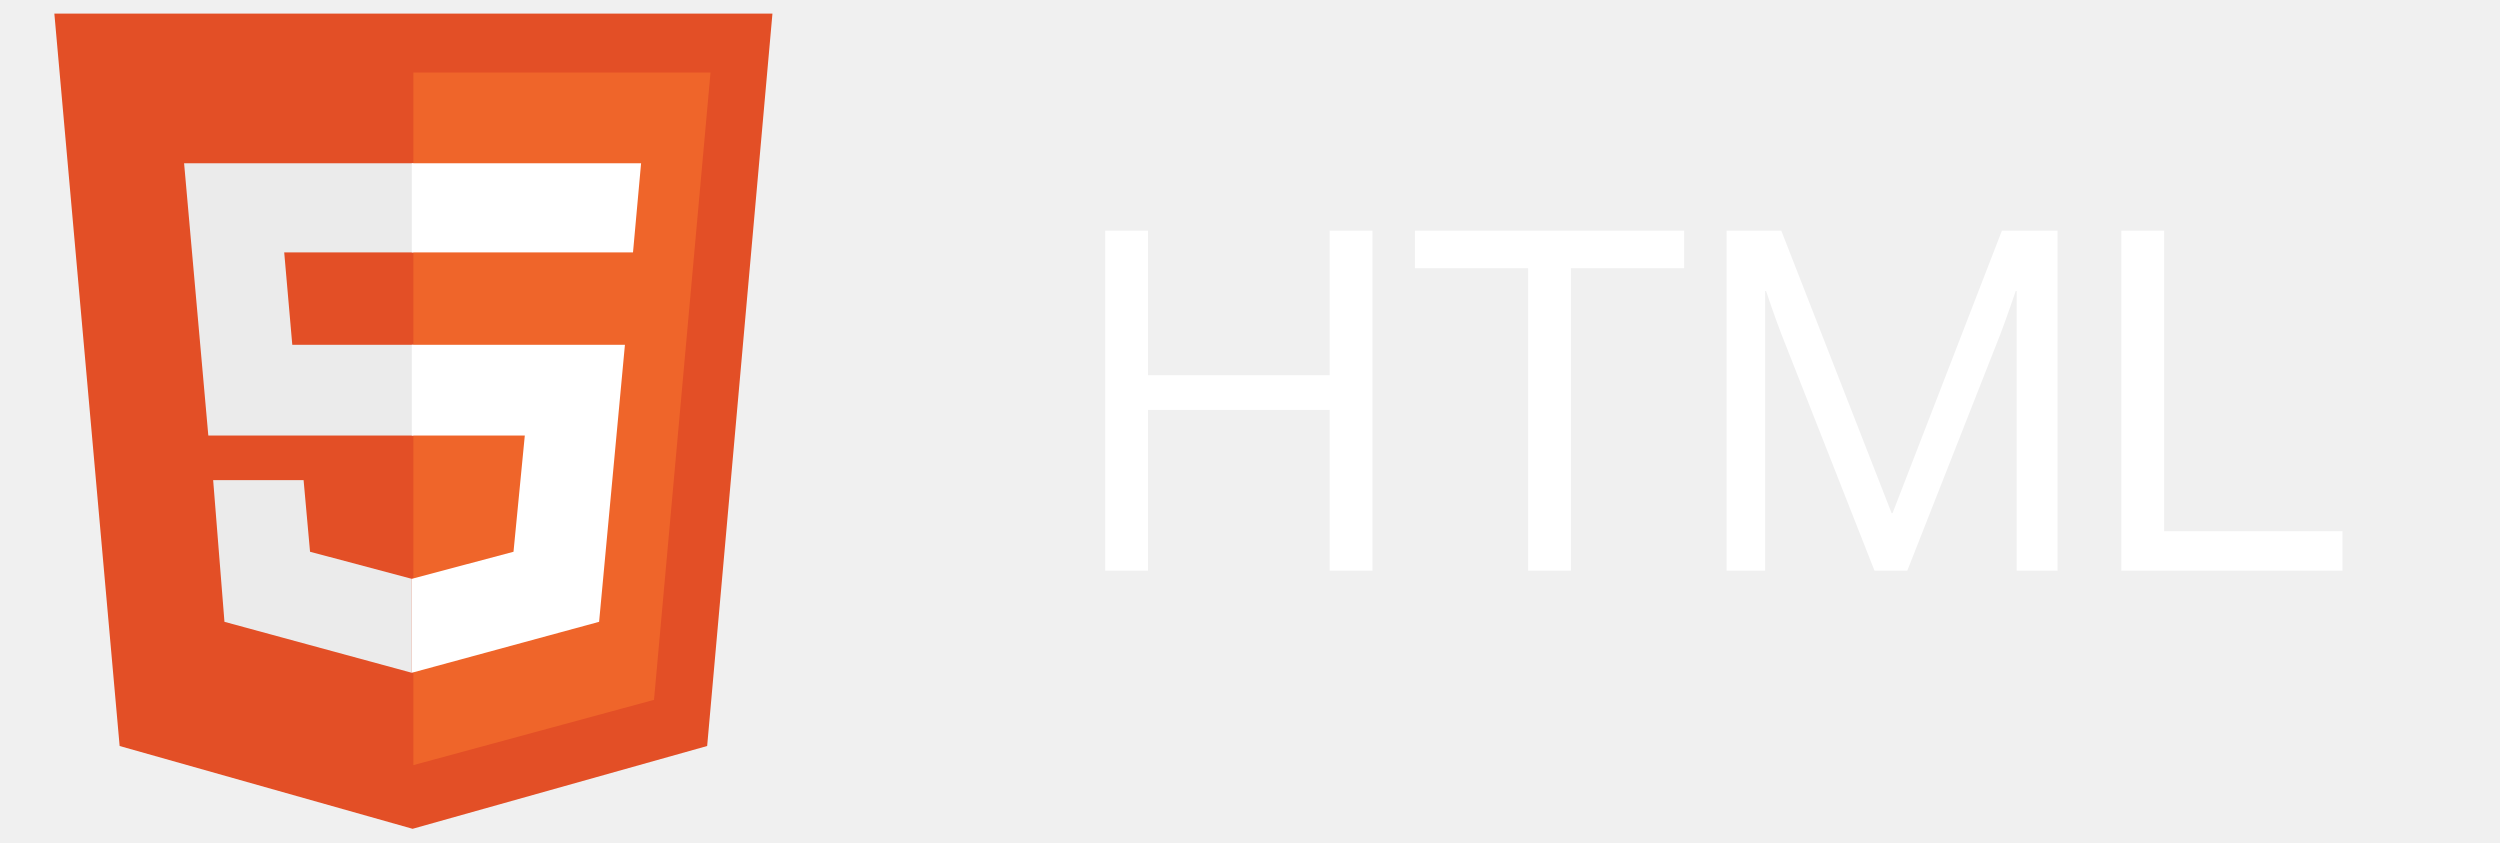
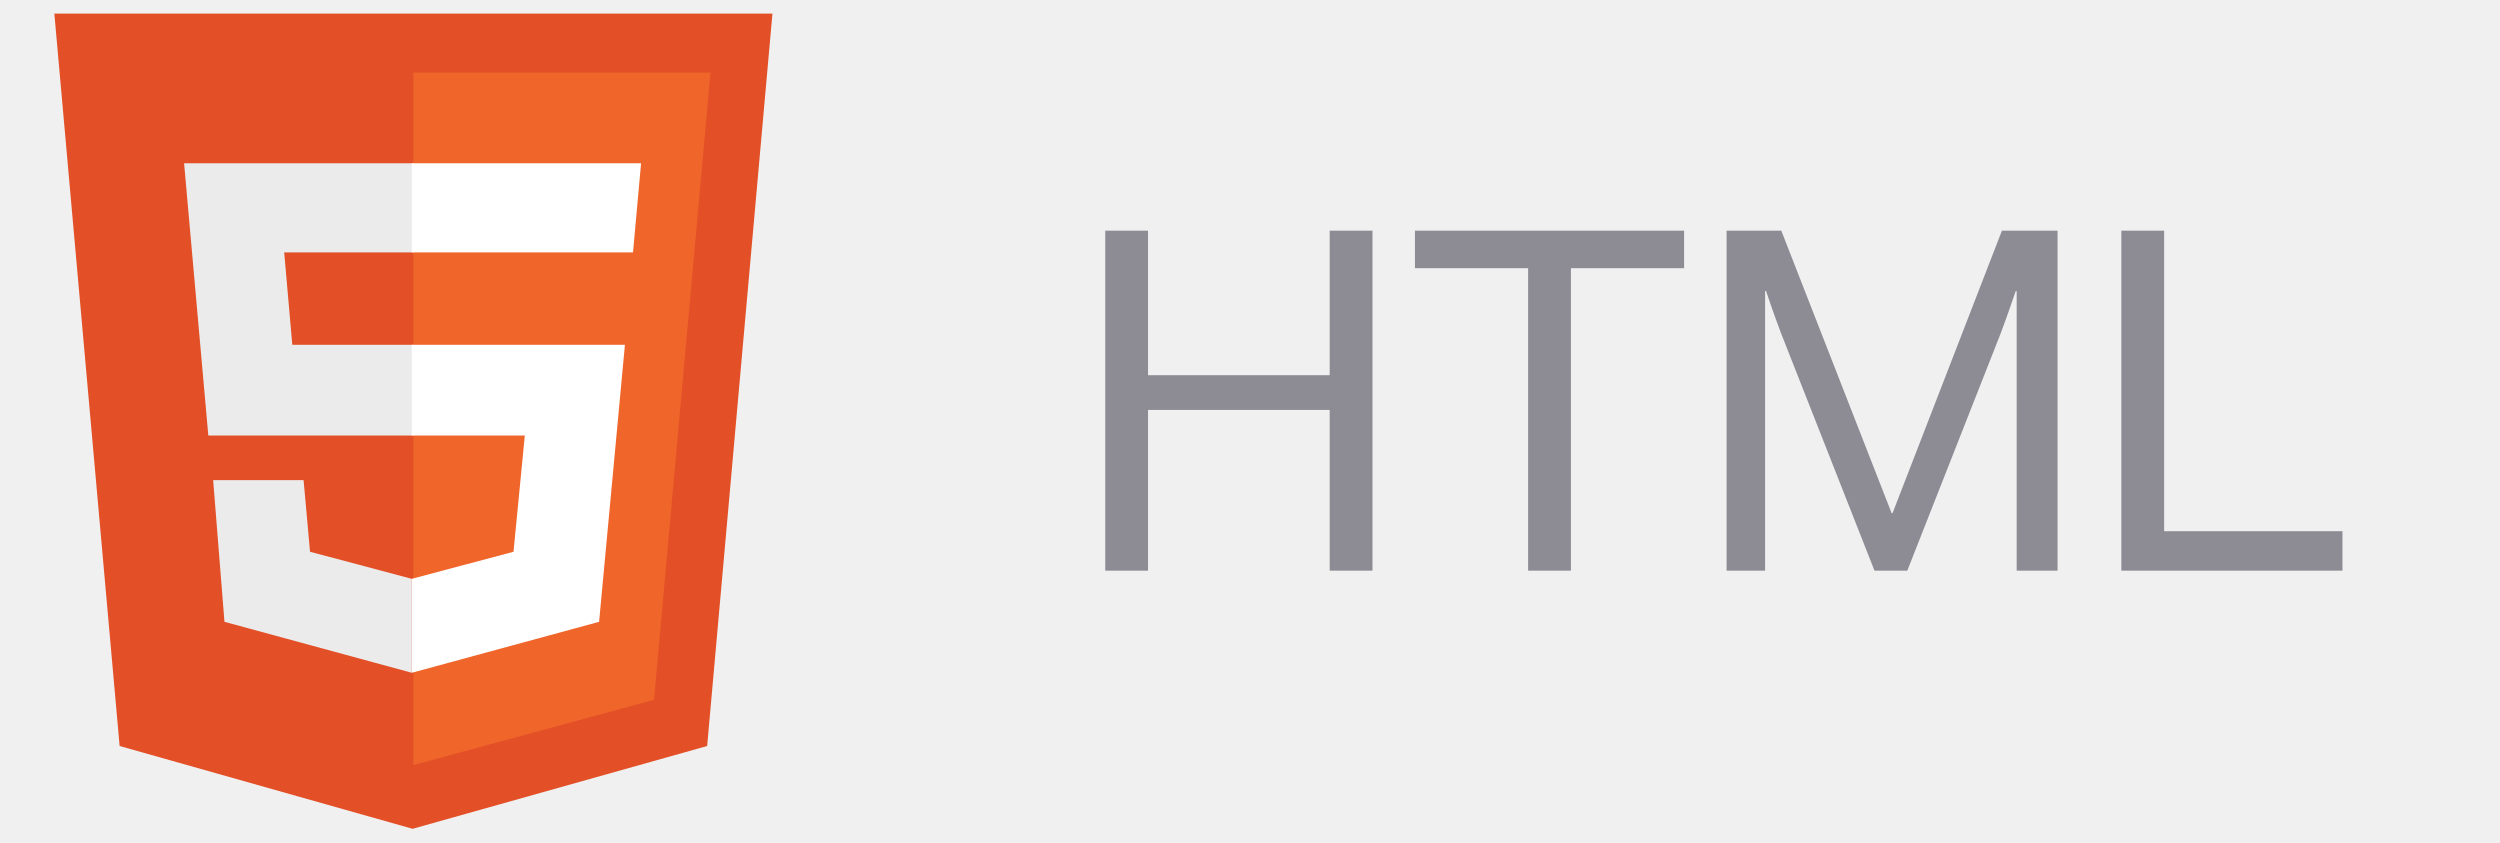
<svg xmlns="http://www.w3.org/2000/svg" width="184" height="62" viewBox="0 0 184 62" fill="none">
  <path d="M8.805 54.906L4 1H56.852L52.047 54.906L30.367 61" fill="#E34F26" />
  <path d="M30.426 56.312L48.135 51.508L52.294 5.336H30.426" fill="#EF652A" />
  <path d="M30.426 25.375H21.512L20.918 18.578H30.426V12.016H13.549L15.332 32.055H30.426V25.375ZM30.307 42.602L22.819 40.609L22.344 35.336H15.688L16.52 45.766L30.307 49.516V42.602Z" fill="#EBEBEB" />
  <path d="M30.307 25.375V32.055H38.626L37.794 40.609L30.307 42.602V49.516L44.094 45.766L45.995 25.375H30.307ZM30.307 12.016V18.578H46.589L47.184 12.016H30.307Z" fill="white" />
-   <path d="M81.345 42V16.975H84.495V27.615H97.865V16.975H101.015V42H97.865V30.17H84.495V42H81.345ZM104.14 19.74V16.975H123.95V19.74H115.62V42H112.47V19.74H104.14ZM127.077 42V16.975H131.102L139.222 37.765H139.292L147.342 16.975H151.437V42H148.427V21.42H148.357C148.357 21.42 147.692 23.38 147.237 24.57L140.377 42H137.962L131.102 24.57C130.612 23.31 129.982 21.42 129.982 21.42H129.912V42H127.077ZM156.13 42V16.975H159.28V39.095H172.405V42H156.13Z" fill="white" />
+   <path d="M81.345 42V16.975H84.495V27.615H97.865V16.975H101.015V42H97.865V30.17H84.495V42H81.345ZM104.14 19.74V16.975H123.95V19.74H115.62V42H112.47V19.74H104.14ZM127.077 42V16.975H131.102L139.222 37.765H139.292L147.342 16.975H151.437V42H148.427V21.42H148.357C148.357 21.42 147.692 23.38 147.237 24.57L140.377 42H137.962L131.102 24.57C130.612 23.31 129.982 21.42 129.982 21.42H129.912V42H127.077ZM156.13 42V16.975H159.28V39.095H172.405V42H156.13Z" fill="#8D8C95" />
</svg>
